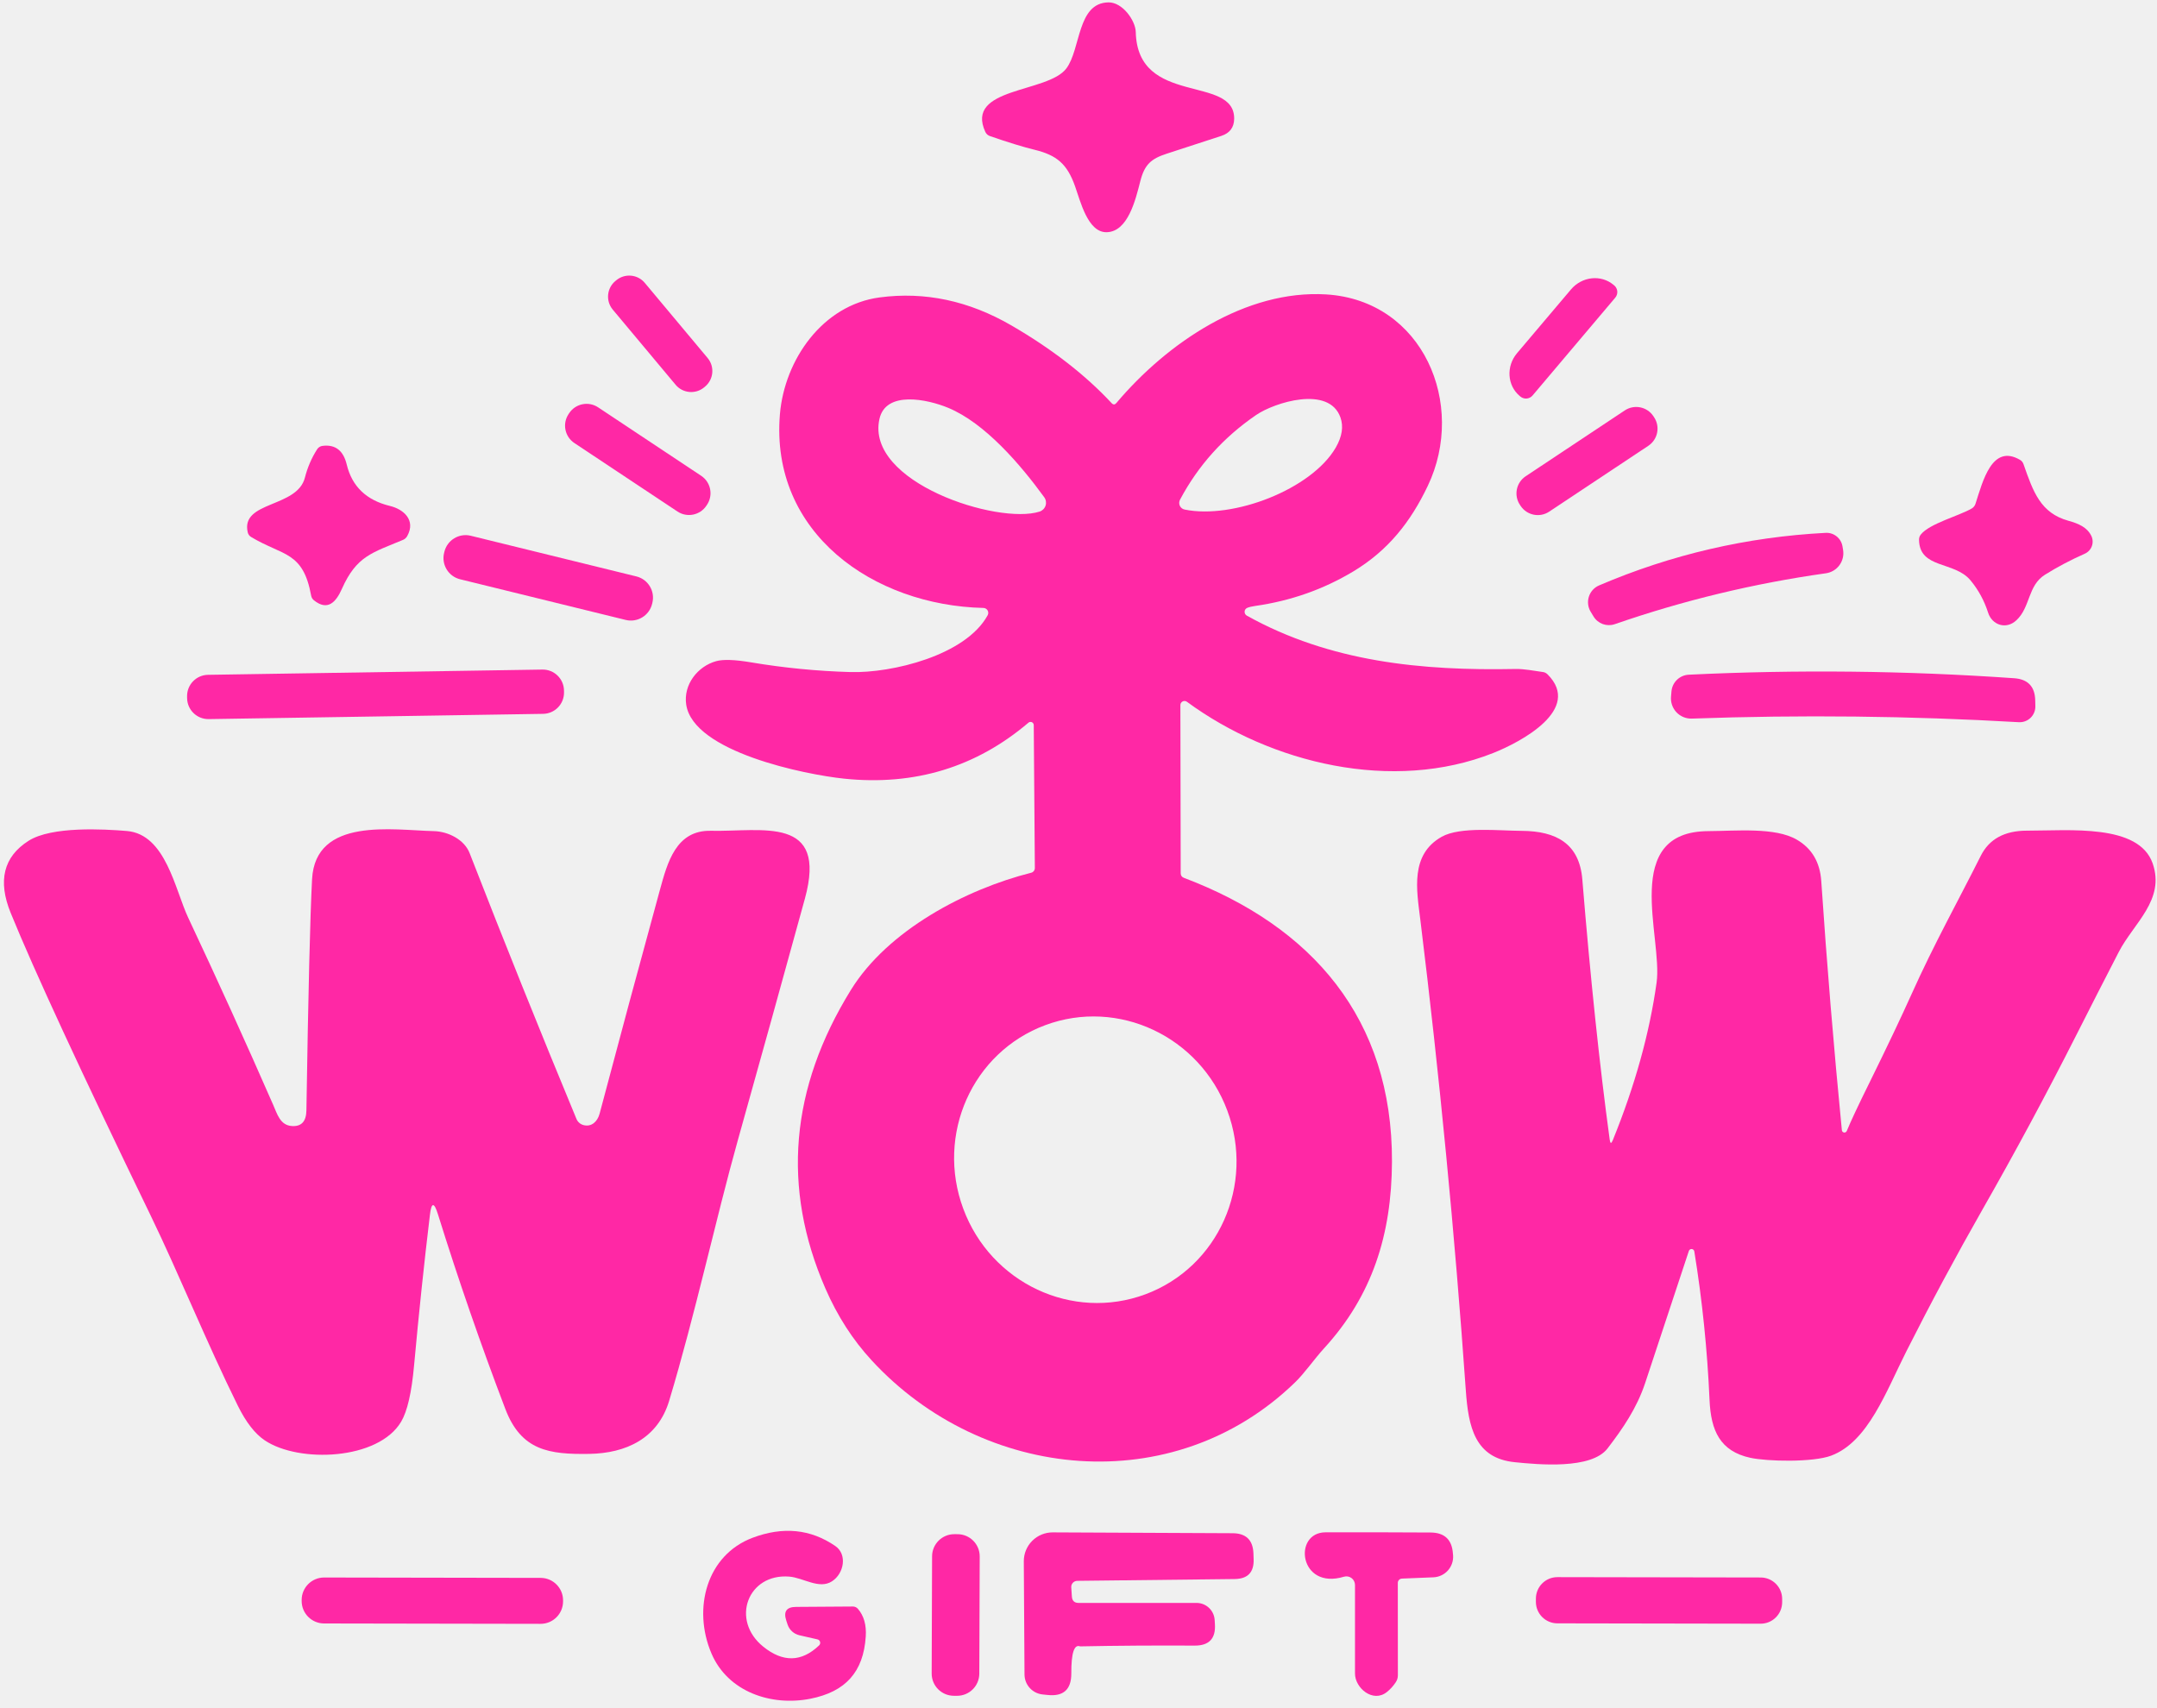
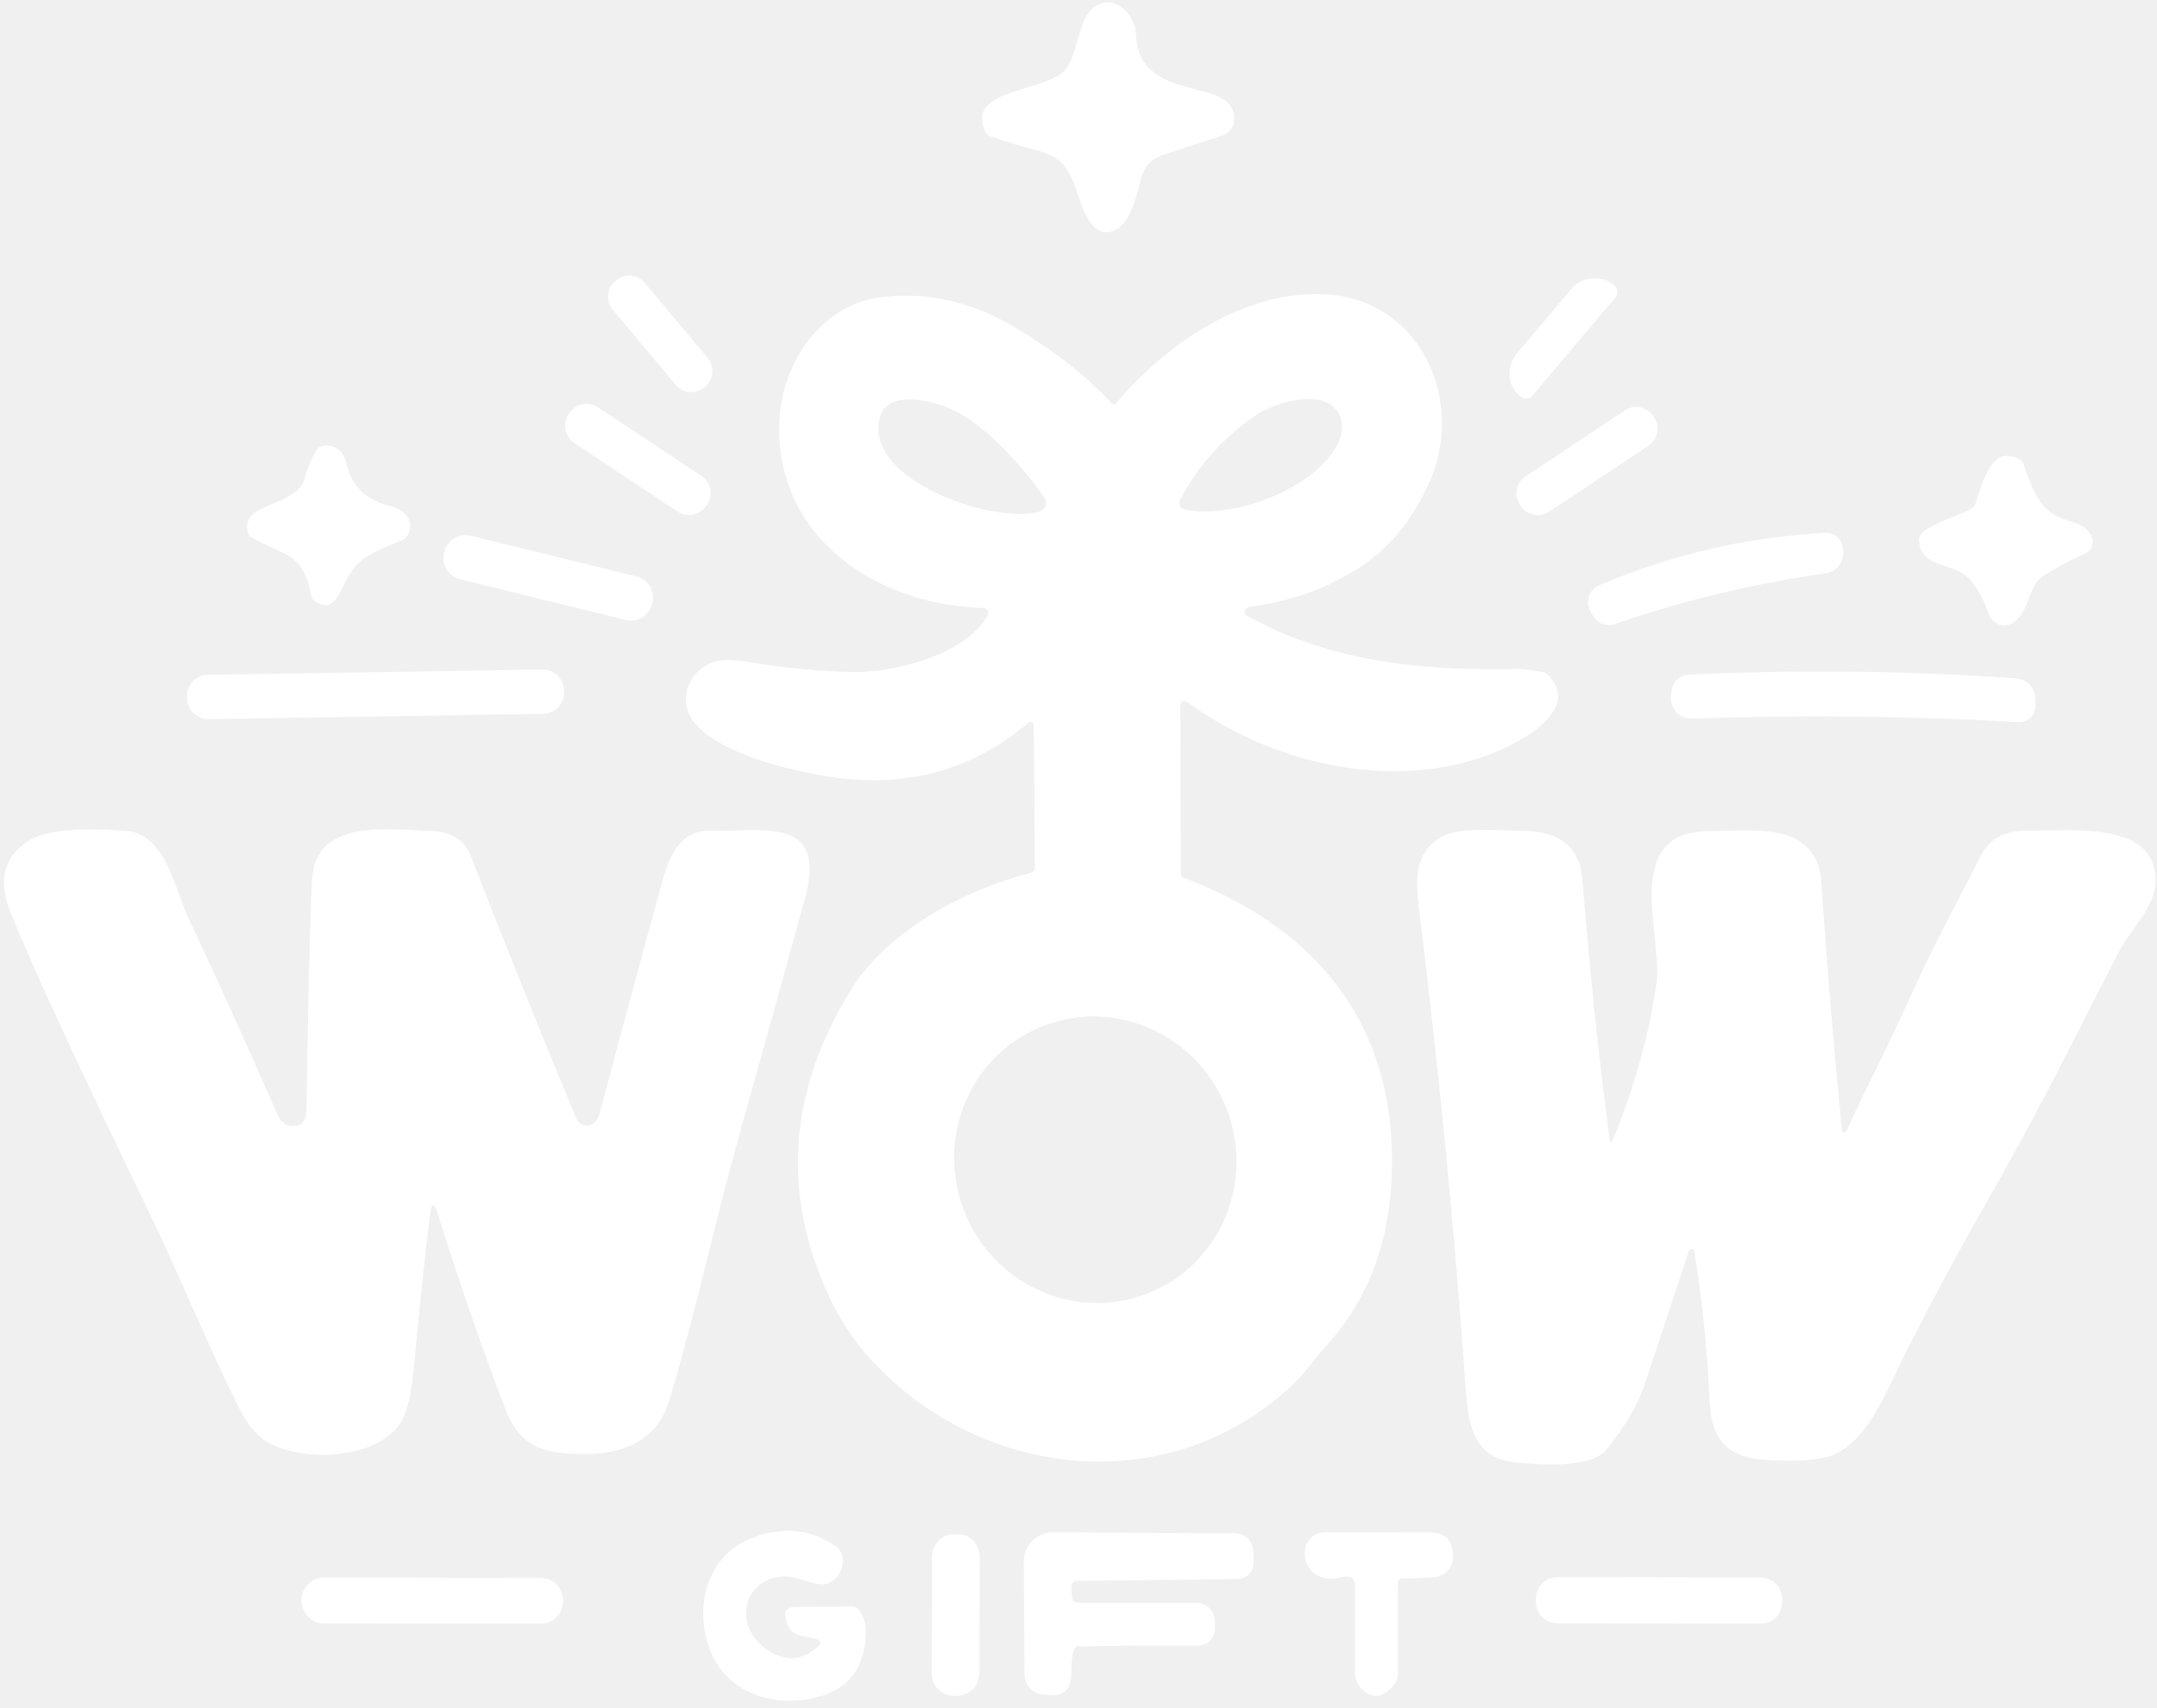
- <svg xmlns="http://www.w3.org/2000/svg" version="1.1" viewBox="0.00 0.00 336.00 266.00">
-   <path fill="#ff28a5" d="   M 161.18 23.34   Q 158.47 22.68 154.20 21.20   A 1.23 1.23 0.0 0 1 153.49 20.56   C 150.25 13.54 163.22 14.53 166.11 10.66   C 168.38 7.63 167.77 0.45 172.66 0.37   C 174.85 0.33 176.87 3.19 176.92 4.98   C 177.18 16.63 192.33 11.59 192.25 18.51   Q 192.22 20.54 190.23 21.18   Q 188.04 21.89 181.76 23.94   C 179.33 24.73 178.30 25.60 177.63 28.22   C 176.89 31.12 175.70 36.15 172.35 36.18   C 169.44 36.20 168.30 31.35 167.46 29.01   C 166.23 25.54 164.61 24.18 161.18 23.34   Z" />
-   <rect fill="#ff28a5" x="-3.25" y="-10.79" transform="translate(102.84,52.01) rotate(-39.9)" width="6.50" height="21.58" rx="3.16" />
-   <path fill="#ff28a5" d="   M 238.73 61.62   A 1.35 1.35 0.0 0 1 236.83 61.78   L 236.72 61.69   A 4.83 4.61 -49.8 0 1 236.31 55.03   L 244.71 45.10   A 4.83 4.61 -49.8 0 1 251.34 44.38   L 251.45 44.47   A 1.35 1.35 0.0 0 1 251.61 46.38   L 238.73 61.62   Z" />
-   <path fill="#ff28a5" d="   M 184.89 109.34   A 0.64 0.64 0.0 0 0 183.87 109.85   L 183.92 136.04   Q 183.92 136.58 184.42 136.77   C 204.37 144.32 216.91 158.70 216.83 181.00   C 216.78 192.41 213.73 201.89 206.28 210.04   C 204.67 211.80 203.26 213.91 201.68 215.43   C 182.76 233.72 153.15 230.78 135.80 211.97   Q 131.37 207.18 128.57 200.74   Q 118.34 177.23 132.55 154.23   C 138.29 144.94 150.42 138.55 160.65 135.97   A 0.75 0.73 83.0 0 0 161.20 135.25   L 161.03 112.98   A 0.50 0.50 0.0 0 0 160.20 112.60   Q 147.95 123.01 131.51 121.32   C 125.43 120.69 107.98 117.16 106.89 109.77   C 106.43 106.64 108.70 103.80 111.56 103.01   Q 113.20 102.56 116.95 103.19   Q 124.67 104.49 132.51 104.71   C 138.93 104.89 150.42 102.13 153.85 95.86   A 0.77 0.77 0.0 0 0 153.19 94.72   C 136.08 94.32 119.94 83.07 121.49 64.52   C 122.21 56.06 128.12 47.53 137.01 46.34   Q 147.60 44.93 157.56 50.71   Q 167.01 56.20 173.16 62.81   Q 173.54 63.22 173.90 62.79   C 181.87 53.35 194.08 45.12 206.57 45.87   C 221.69 46.79 228.47 63.00 222.41 75.70   C 219.73 81.33 216.22 85.77 210.82 89.02   Q 203.82 93.23 195.51 94.41   Q 194.72 94.52 194.28 94.71   A 0.68 0.67 47.9 0 0 194.22 95.92   C 207.20 103.15 221.49 104.52 236.07 104.23   C 237.45 104.20 238.94 104.52 240.32 104.70   A 1.25 1.23 71.0 0 1 241.07 105.07   C 246.51 110.52 236.93 115.60 232.60 117.32   C 216.97 123.52 197.99 118.97 184.89 109.34   Z   M 136.99 65.29   C 134.81 75.15 155.42 81.79 161.93 79.71   A 1.45 1.45 0.0 0 0 162.66 77.47   C 159.00 72.43 153.46 65.93 147.70 63.54   C 144.47 62.20 137.97 60.81 136.99 65.29   Z   M 184.53 79.39   C 192.10 80.94 204.31 76.23 208.07 69.74   Q 209.56 67.16 208.80 65.03   C 207.01 60.01 198.51 62.71 195.67 64.66   Q 188.05 69.87 183.81 77.86   A 1.06 1.05 -70.3 0 0 184.53 79.39   Z   M 178.418 201.657   A 22.37 21.94 69.6 0 0 191.184 173.042   A 22.37 21.94 69.6 0 0 162.822 159.723   A 22.37 21.94 69.6 0 0 150.056 188.338   A 22.37 21.94 69.6 0 0 178.418 201.657   Z" />
-   <rect fill="#ff28a5" x="-12.89" y="-3.34" transform="translate(99.35,71.58) rotate(33.6)" width="25.78" height="6.68" rx="3.25" />
-   <rect fill="#ff28a5" x="-12.48" y="-3.31" transform="translate(247.21,71.83) rotate(-33.6)" width="24.96" height="6.62" rx="3.21" />
-   <path fill="#ff28a5" d="   M 60.75 78.83   C 62.83 79.33 64.83 81.02 63.43 83.53   Q 63.20 83.93 62.79 84.11   C 57.98 86.13 55.55 86.60 53.26 91.74   C 52.35 93.80 51.04 95.27 48.88 93.51   A 1.20 1.16 -76.5 0 1 48.47 92.81   C 47.21 85.87 44.12 86.66 39.14 83.68   Q 38.70 83.42 38.59 82.94   C 37.45 78.03 46.31 79.16 47.50 74.40   Q 48.10 72.04 49.40 70.00   A 1.16 1.16 0.0 0 1 50.23 69.47   C 52.31 69.20 53.51 70.29 54.01 72.37   Q 55.24 77.50 60.75 78.83   Z" />
-   <path fill="#ff28a5" d="   M 306.95 90.42   C 304.44 87.39 299.01 88.67 298.93 84.11   Q 298.92 83.64 299.21 83.28   C 300.55 81.58 305.22 80.35 307.13 79.23   A 1.32 1.30 -6.9 0 0 307.73 78.48   C 308.87 74.93 310.31 69.12 314.65 71.64   Q 315.06 71.88 315.21 72.33   C 316.72 76.64 317.85 79.93 322.21 81.14   C 323.80 81.58 325.11 82.16 325.76 83.47   A 2.06 2.06 0.0 0 1 324.75 86.27   Q 321.43 87.74 318.54 89.55   C 315.85 91.24 316.30 94.59 314.10 96.64   C 312.48 98.15 310.30 97.37 309.69 95.45   Q 308.79 92.64 306.95 90.42   Z" />
-   <path fill="#ff28a5" d="   M 251.53 97.25   A 2.80 2.80 0.0 0 1 248.23 96.05   L 247.78 95.31   A 2.86 2.85 62.8 0 1 249.09 91.21   Q 266.00 83.98 284.39 83.02   A 2.53 2.52 83.8 0 1 287.01 85.13   L 287.10 85.68   A 3.16 3.15 -8.7 0 1 284.42 89.32   Q 267.59 91.69 251.53 97.25   Z" />
-   <rect fill="#ff28a5" x="-16.68" y="-3.49" transform="translate(85.40,90.03) rotate(13.8)" width="33.36" height="6.98" rx="3.40" />
-   <rect fill="#ff28a5" x="-29.36" y="-3.45" transform="translate(58.50,108.18) rotate(-0.9)" width="58.72" height="6.90" rx="3.31" />
-   <path fill="#ff28a5" d="   M 263.55 111.96   A 3.15 3.15 0.0 0 1 260.30 108.51   L 260.37 107.69   A 2.85 2.84 -88.6 0 1 263.06 105.12   Q 288.43 103.90 313.74 105.67   Q 316.97 105.89 317.03 109.13   L 317.05 110.03   A 2.44 2.44 0.0 0 1 314.47 112.52   Q 289.01 111.05 263.55 111.96   Z" />
-   <path fill="#ff28a5" d="   M 66.97 189.28   Q 65.62 200.50 64.50 212.75   Q 63.93 219.07 62.49 221.50   C 58.94 227.51 46.55 227.98 41.24 224.41   Q 38.96 222.88 37.06 219.04   C 32.24 209.29 27.79 198.30 23.49 189.43   Q 7.10 155.58 1.67 142.25   Q -1.40 134.72 4.45 131.00   C 8.07 128.70 16.23 129.18 19.75 129.47   C 25.83 129.97 27.26 138.62 29.32 142.99   Q 36.13 157.46 42.54 172.11   C 43.19 173.58 43.64 175.32 45.47 175.44   Q 47.69 175.59 47.73 173.00   Q 48.16 145.64 48.61 136.99   C 49.13 127.23 61.28 129.35 67.54 129.49   C 69.89 129.54 72.36 130.87 73.15 132.91   Q 81.22 153.65 89.79 174.32   A 1.65 1.64 86.3 0 0 90.89 175.29   C 92.16 175.63 93.08 174.72 93.40 173.52   Q 98.02 156.07 102.79 138.67   C 103.97 134.37 105.30 129.32 110.74 129.44   C 118.75 129.61 128.95 126.98 125.38 140.01   Q 120.21 158.83 114.94 177.63   C 111.53 189.80 108.28 204.83 104.23 218.27   C 102.46 224.14 97.50 226.42 91.82 226.52   C 85.58 226.62 81.20 226.04 78.72 219.53   Q 72.97 204.44 68.21 189.16   Q 67.32 186.31 66.97 189.28   Z" />
-   <path fill="#ff28a5" d="   M 251.23 177.64   Q 256.40 164.92 258.05 153.10   C 259.04 146.04 252.36 129.55 266.15 129.49   C 270.39 129.47 276.52 128.85 279.89 130.82   Q 283.40 132.86 283.70 137.26   Q 285.01 156.69 286.91 176.09   A 0.40 0.40 0.0 0 0 287.68 176.20   Q 288.56 174.04 291.30 168.50   Q 295.35 160.27 297.74 154.95   C 301.30 147.02 304.92 140.57 308.55 133.34   Q 310.52 129.42 315.72 129.42   C 322.39 129.42 333.15 128.32 335.32 134.51   C 337.31 140.20 332.36 143.84 330.05 148.31   Q 326.70 154.80 323.41 161.31   Q 316.46 175.04 308.84 188.40   Q 302.62 199.32 296.96 210.54   C 293.79 216.82 291.00 224.63 285.26 226.79   C 282.40 227.87 275.23 227.70 272.65 227.13   C 267.94 226.10 266.51 222.91 266.30 218.15   Q 265.78 206.38 263.93 194.99   A 0.44 0.44 0.0 0 0 263.07 194.92   Q 259.67 205.23 256.28 215.45   C 254.97 219.41 252.78 222.58 250.41 225.67   C 247.88 228.98 239.61 228.18 236.00 227.82   C 229.74 227.21 228.73 222.33 228.33 216.58   Q 225.74 179.82 221.24 143.24   C 220.67 138.64 219.64 133.15 224.58 130.37   C 227.45 128.75 233.63 129.44 237.04 129.45   C 242.44 129.48 246.02 131.45 246.48 137.00   Q 248.38 160.20 250.75 177.58   Q 250.88 178.51 251.23 177.64   Z" />
-   <path fill="#ff28a5" d="   M 127.33 255.42   L 124.53 254.78   A 2.55 2.54 -2.7 0 1 122.68 253.10   L 122.48 252.49   Q 121.78 250.37 124.01 250.36   L 132.86 250.30   A 1.04 1.02 68.8 0 1 133.63 250.65   Q 135.04 252.27 134.86 254.98   C 134.50 260.52 131.69 263.59 126.23 264.67   C 120.17 265.87 113.37 263.63 110.81 257.58   C 107.86 250.61 110.07 242.29 117.23 239.59   Q 124.34 236.91 130.11 240.87   C 132.03 242.18 131.47 245.18 129.59 246.38   C 127.60 247.66 125.14 245.82 122.95 245.64   C 116.48 245.12 113.75 252.41 118.90 256.56   Q 123.50 260.27 127.59 256.36   A 0.55 0.55 0.0 0 0 127.33 255.42   Z" />
-   <path fill="#ff28a5" d="   M 167.81 246.30   A 0.95 0.95 0.0 0 0 166.87 247.32   L 166.97 248.76   Q 167.04 249.74 168.01 249.74   L 186.39 249.74   A 2.83 2.83 0.0 0 1 189.21 252.39   L 189.25 253.06   Q 189.46 256.40 186.11 256.39   Q 176.82 256.34 168.25 256.51   Q 166.86 255.96 166.88 260.73   Q 166.89 264.49 163.16 264.08   L 162.39 264.00   A 3.14 3.14 0.0 0 1 159.59 260.89   L 159.48 243.26   A 4.49 4.48 -0.1 0 1 163.99 238.75   L 192.01 238.88   Q 195.13 238.90 195.25 242.01   L 195.28 242.92   Q 195.39 245.98 192.33 246.02   L 167.81 246.30   Z" />
-   <path fill="#ff28a5" d="   M 217.74 246.61   L 217.75 261.01   Q 217.75 261.61 217.42 262.10   Q 216.83 262.99 216.04 263.62   C 213.87 265.37 211.07 262.99 211.07 260.75   Q 211.06 253.81 211.07 246.94   A 1.34 1.34 0.0 0 0 209.34 245.66   C 202.36 247.77 201.35 238.76 206.48 238.74   Q 214.46 238.72 222.84 238.77   Q 226.09 238.79 226.32 242.02   L 226.35 242.32   A 3.20 3.20 0.0 0 1 223.28 245.75   L 218.38 245.95   A 0.67 0.66 -1.4 0 0 217.74 246.61   Z" />
-   <rect fill="#ff28a5" x="-3.71" y="-12.59" transform="translate(148.87,251.62) rotate(0.2)" width="7.42" height="25.18" rx="3.46" />
-   <rect fill="#ff28a5" x="-20.36" y="-3.58" transform="translate(67.35,249.39) rotate(0.1)" width="40.72" height="7.16" rx="3.50" />
-   <rect fill="#ff28a5" x="-19.18" y="-3.60" transform="translate(258.43,249.35) rotate(0.1)" width="38.36" height="7.20" rx="3.35" />
+ <svg xmlns="http://www.w3.org/2000/svg" viewBox="0.00 0.00 336.00 266.00" version="1.1">
+   <path d="M 161.18 23.34   Q 158.47 22.68 154.20 21.20   A 1.23 1.23 0.0 0 1 153.49 20.56   C 150.25 13.54 163.22 14.53 166.11 10.66   C 168.38 7.63 167.77 0.45 172.66 0.37   C 174.85 0.33 176.87 3.19 176.92 4.98   C 177.18 16.63 192.33 11.59 192.25 18.51   Q 192.22 20.54 190.23 21.18   Q 188.04 21.89 181.76 23.94   C 179.33 24.73 178.30 25.60 177.63 28.22   C 176.89 31.12 175.70 36.15 172.35 36.18   C 169.44 36.20 168.30 31.35 167.46 29.01   C 166.23 25.54 164.61 24.18 161.18 23.34   Z" fill="#ffffff" />
+   <rect rx="3.16" height="21.58" width="6.50" transform="translate(102.84,52.01) rotate(-39.9)" y="-10.79" x="-3.25" fill="#ffffff" />
+   <path d="M 238.73 61.62   A 1.35 1.35 0.0 0 1 236.83 61.78   L 236.72 61.69   A 4.83 4.61 -49.8 0 1 236.31 55.03   L 244.71 45.10   A 4.83 4.61 -49.8 0 1 251.34 44.38   L 251.45 44.47   A 1.35 1.35 0.0 0 1 251.61 46.38   L 238.73 61.62   Z" fill="#ffffff" />
+   <path d="M 184.89 109.34   A 0.64 0.64 0.0 0 0 183.87 109.85   L 183.92 136.04   Q 183.92 136.58 184.42 136.77   C 204.37 144.32 216.91 158.70 216.83 181.00   C 216.78 192.41 213.73 201.89 206.28 210.04   C 204.67 211.80 203.26 213.91 201.68 215.43   C 182.76 233.72 153.15 230.78 135.80 211.97   Q 131.37 207.18 128.57 200.74   Q 118.34 177.23 132.55 154.23   C 138.29 144.94 150.42 138.55 160.65 135.97   A 0.75 0.73 83.0 0 0 161.20 135.25   L 161.03 112.98   A 0.50 0.50 0.0 0 0 160.20 112.60   Q 147.95 123.01 131.51 121.32   C 125.43 120.69 107.98 117.16 106.89 109.77   C 106.43 106.64 108.70 103.80 111.56 103.01   Q 113.20 102.56 116.95 103.19   Q 124.67 104.49 132.51 104.71   C 138.93 104.89 150.42 102.13 153.85 95.86   A 0.77 0.77 0.0 0 0 153.19 94.72   C 136.08 94.32 119.94 83.07 121.49 64.52   C 122.21 56.06 128.12 47.53 137.01 46.34   Q 147.60 44.93 157.56 50.71   Q 167.01 56.20 173.16 62.81   Q 173.54 63.22 173.90 62.79   C 181.87 53.35 194.08 45.12 206.57 45.87   C 221.69 46.79 228.47 63.00 222.41 75.70   C 219.73 81.33 216.22 85.77 210.82 89.02   Q 203.82 93.23 195.51 94.41   Q 194.72 94.52 194.28 94.71   A 0.68 0.67 47.9 0 0 194.22 95.92   C 207.20 103.15 221.49 104.52 236.07 104.23   C 237.45 104.20 238.94 104.52 240.32 104.70   A 1.25 1.23 71.0 0 1 241.07 105.07   C 246.51 110.52 236.93 115.60 232.60 117.32   C 216.97 123.52 197.99 118.97 184.89 109.34   Z   M 136.99 65.29   C 134.81 75.15 155.42 81.79 161.93 79.71   A 1.45 1.45 0.0 0 0 162.66 77.47   C 159.00 72.43 153.46 65.93 147.70 63.54   C 144.47 62.20 137.97 60.81 136.99 65.29   Z   M 184.53 79.39   C 192.10 80.94 204.31 76.23 208.07 69.74   Q 209.56 67.16 208.80 65.03   C 207.01 60.01 198.51 62.71 195.67 64.66   Q 188.05 69.87 183.81 77.86   A 1.06 1.05 -70.3 0 0 184.53 79.39   Z   M 178.418 201.657   A 22.37 21.94 69.6 0 0 191.184 173.042   A 22.37 21.94 69.6 0 0 162.822 159.723   A 22.37 21.94 69.6 0 0 150.056 188.338   A 22.37 21.94 69.6 0 0 178.418 201.657   Z" fill="#ffffff" />
+   <rect rx="3.25" height="6.68" width="25.78" transform="translate(99.35,71.58) rotate(33.6)" y="-3.34" x="-12.89" fill="#ffffff" />
+   <rect rx="3.21" height="6.62" width="24.96" transform="translate(247.21,71.83) rotate(-33.6)" y="-3.31" x="-12.48" fill="#ffffff" />
+   <path d="M 60.75 78.83   C 62.83 79.33 64.83 81.02 63.43 83.53   Q 63.20 83.93 62.79 84.11   C 57.98 86.13 55.55 86.60 53.26 91.74   C 52.35 93.80 51.04 95.27 48.88 93.51   A 1.20 1.16 -76.5 0 1 48.47 92.81   C 47.21 85.87 44.12 86.66 39.14 83.68   Q 38.70 83.42 38.59 82.94   C 37.45 78.03 46.31 79.16 47.50 74.40   Q 48.10 72.04 49.40 70.00   A 1.16 1.16 0.0 0 1 50.23 69.47   C 52.31 69.20 53.51 70.29 54.01 72.37   Q 55.24 77.50 60.75 78.83   Z" fill="#ffffff" />
+   <path d="M 306.95 90.42   C 304.44 87.39 299.01 88.67 298.93 84.11   Q 298.92 83.64 299.21 83.28   C 300.55 81.58 305.22 80.35 307.13 79.23   A 1.32 1.30 -6.9 0 0 307.73 78.48   C 308.87 74.93 310.31 69.12 314.65 71.64   Q 315.06 71.88 315.21 72.33   C 316.72 76.64 317.85 79.93 322.21 81.14   C 323.80 81.58 325.11 82.16 325.76 83.47   A 2.06 2.06 0.0 0 1 324.75 86.27   Q 321.43 87.74 318.54 89.55   C 315.85 91.24 316.30 94.59 314.10 96.64   C 312.48 98.15 310.30 97.37 309.69 95.45   Q 308.79 92.64 306.95 90.42   Z" fill="#ffffff" />
+   <path d="M 251.53 97.25   A 2.80 2.80 0.0 0 1 248.23 96.05   L 247.78 95.31   A 2.86 2.85 62.8 0 1 249.09 91.21   Q 266.00 83.98 284.39 83.02   A 2.53 2.52 83.8 0 1 287.01 85.13   L 287.10 85.68   A 3.16 3.15 -8.7 0 1 284.42 89.32   Q 267.59 91.69 251.53 97.25   Z" fill="#ffffff" />
+   <rect rx="3.40" height="6.98" width="33.36" transform="translate(85.40,90.03) rotate(13.8)" y="-3.49" x="-16.68" fill="#ffffff" />
+   <rect rx="3.31" height="6.90" width="58.72" transform="translate(58.50,108.18) rotate(-0.9)" y="-3.45" x="-29.36" fill="#ffffff" />
+   <path d="M 263.55 111.96   A 3.15 3.15 0.0 0 1 260.30 108.51   L 260.37 107.69   A 2.85 2.84 -88.6 0 1 263.06 105.12   Q 288.43 103.90 313.74 105.67   Q 316.97 105.89 317.03 109.13   L 317.05 110.03   A 2.44 2.44 0.0 0 1 314.47 112.52   Q 289.01 111.05 263.55 111.96   Z" fill="#ffffff" />
+   <path d="M 66.97 189.28   Q 65.62 200.50 64.50 212.75   Q 63.93 219.07 62.49 221.50   C 58.94 227.51 46.55 227.98 41.24 224.41   Q 38.96 222.88 37.06 219.04   C 32.24 209.29 27.79 198.30 23.49 189.43   Q 7.10 155.58 1.67 142.25   Q -1.40 134.72 4.45 131.00   C 8.07 128.70 16.23 129.18 19.75 129.47   C 25.83 129.97 27.26 138.62 29.32 142.99   Q 36.13 157.46 42.54 172.11   C 43.19 173.58 43.64 175.32 45.47 175.44   Q 47.69 175.59 47.73 173.00   Q 48.16 145.64 48.61 136.99   C 49.13 127.23 61.28 129.35 67.54 129.49   C 69.89 129.54 72.36 130.87 73.15 132.91   Q 81.22 153.65 89.79 174.32   A 1.65 1.64 86.3 0 0 90.89 175.29   C 92.16 175.63 93.08 174.72 93.40 173.52   Q 98.02 156.07 102.79 138.67   C 103.97 134.37 105.30 129.32 110.74 129.44   C 118.75 129.61 128.95 126.98 125.38 140.01   Q 120.21 158.83 114.94 177.63   C 111.53 189.80 108.28 204.83 104.23 218.27   C 102.46 224.14 97.50 226.42 91.82 226.52   C 85.58 226.62 81.20 226.04 78.72 219.53   Q 72.97 204.44 68.21 189.16   Q 67.32 186.31 66.97 189.28   Z" fill="#ffffff" />
+   <path d="M 251.23 177.64   Q 256.40 164.92 258.05 153.10   C 259.04 146.04 252.36 129.55 266.15 129.49   C 270.39 129.47 276.52 128.85 279.89 130.82   Q 283.40 132.86 283.70 137.26   Q 285.01 156.69 286.91 176.09   A 0.40 0.40 0.0 0 0 287.68 176.20   Q 288.56 174.04 291.30 168.50   Q 295.35 160.27 297.74 154.95   C 301.30 147.02 304.92 140.57 308.55 133.34   Q 310.52 129.42 315.72 129.42   C 322.39 129.42 333.15 128.32 335.32 134.51   C 337.31 140.20 332.36 143.84 330.05 148.31   Q 326.70 154.80 323.41 161.31   Q 316.46 175.04 308.84 188.40   Q 302.62 199.32 296.96 210.54   C 293.79 216.82 291.00 224.63 285.26 226.79   C 282.40 227.87 275.23 227.70 272.65 227.13   C 267.94 226.10 266.51 222.91 266.30 218.15   Q 265.78 206.38 263.93 194.99   A 0.44 0.44 0.0 0 0 263.07 194.92   Q 259.67 205.23 256.28 215.45   C 254.97 219.41 252.78 222.58 250.41 225.67   C 247.88 228.98 239.61 228.18 236.00 227.82   C 229.74 227.21 228.73 222.33 228.33 216.58   Q 225.74 179.82 221.24 143.24   C 220.67 138.64 219.64 133.15 224.58 130.37   C 227.45 128.75 233.63 129.44 237.04 129.45   C 242.44 129.48 246.02 131.45 246.48 137.00   Q 248.38 160.20 250.75 177.58   Q 250.88 178.51 251.23 177.64   Z" fill="#ffffff" />
+   <path d="M 127.33 255.42   L 124.53 254.78   A 2.55 2.54 -2.7 0 1 122.68 253.10   L 122.48 252.49   Q 121.78 250.37 124.01 250.36   L 132.86 250.30   A 1.04 1.02 68.8 0 1 133.63 250.65   Q 135.04 252.27 134.86 254.98   C 134.50 260.52 131.69 263.59 126.23 264.67   C 120.17 265.87 113.37 263.63 110.81 257.58   C 107.86 250.61 110.07 242.29 117.23 239.59   Q 124.34 236.91 130.11 240.87   C 132.03 242.18 131.47 245.18 129.59 246.38   C 127.60 247.66 125.14 245.82 122.95 245.64   C 116.48 245.12 113.75 252.41 118.90 256.56   Q 123.50 260.27 127.59 256.36   A 0.55 0.55 0.0 0 0 127.33 255.42   Z" fill="#ffffff" />
+   <path d="M 167.81 246.30   A 0.95 0.95 0.0 0 0 166.87 247.32   L 166.97 248.76   Q 167.04 249.74 168.01 249.74   L 186.39 249.74   A 2.83 2.83 0.0 0 1 189.21 252.39   L 189.25 253.06   Q 189.46 256.40 186.11 256.39   Q 176.82 256.34 168.25 256.51   Q 166.86 255.96 166.88 260.73   Q 166.89 264.49 163.16 264.08   L 162.39 264.00   A 3.14 3.14 0.0 0 1 159.59 260.89   L 159.48 243.26   A 4.49 4.48 -0.1 0 1 163.99 238.75   L 192.01 238.88   Q 195.13 238.90 195.25 242.01   L 195.28 242.92   Q 195.39 245.98 192.33 246.02   L 167.81 246.30   Z" fill="#ffffff" />
+   <path d="M 217.74 246.61   L 217.75 261.01   Q 217.75 261.61 217.42 262.10   Q 216.83 262.99 216.04 263.62   C 213.87 265.37 211.07 262.99 211.07 260.75   Q 211.06 253.81 211.07 246.94   A 1.34 1.34 0.0 0 0 209.34 245.66   C 202.36 247.77 201.35 238.76 206.48 238.74   Q 214.46 238.72 222.84 238.77   Q 226.09 238.79 226.32 242.02   L 226.35 242.32   A 3.20 3.20 0.0 0 1 223.28 245.75   L 218.38 245.95   A 0.67 0.66 -1.4 0 0 217.74 246.61   Z" fill="#ffffff" />
+   <rect rx="3.46" height="25.18" width="7.42" transform="translate(148.87,251.62) rotate(0.2)" y="-12.59" x="-3.71" fill="#ffffff" />
+   <rect rx="3.50" height="7.16" width="40.72" transform="translate(67.35,249.39) rotate(0.1)" y="-3.58" x="-20.36" fill="#ffffff" />
+   <rect rx="3.35" height="7.20" width="38.36" transform="translate(258.43,249.35) rotate(0.1)" y="-3.60" x="-19.18" fill="#ffffff" />
</svg>
